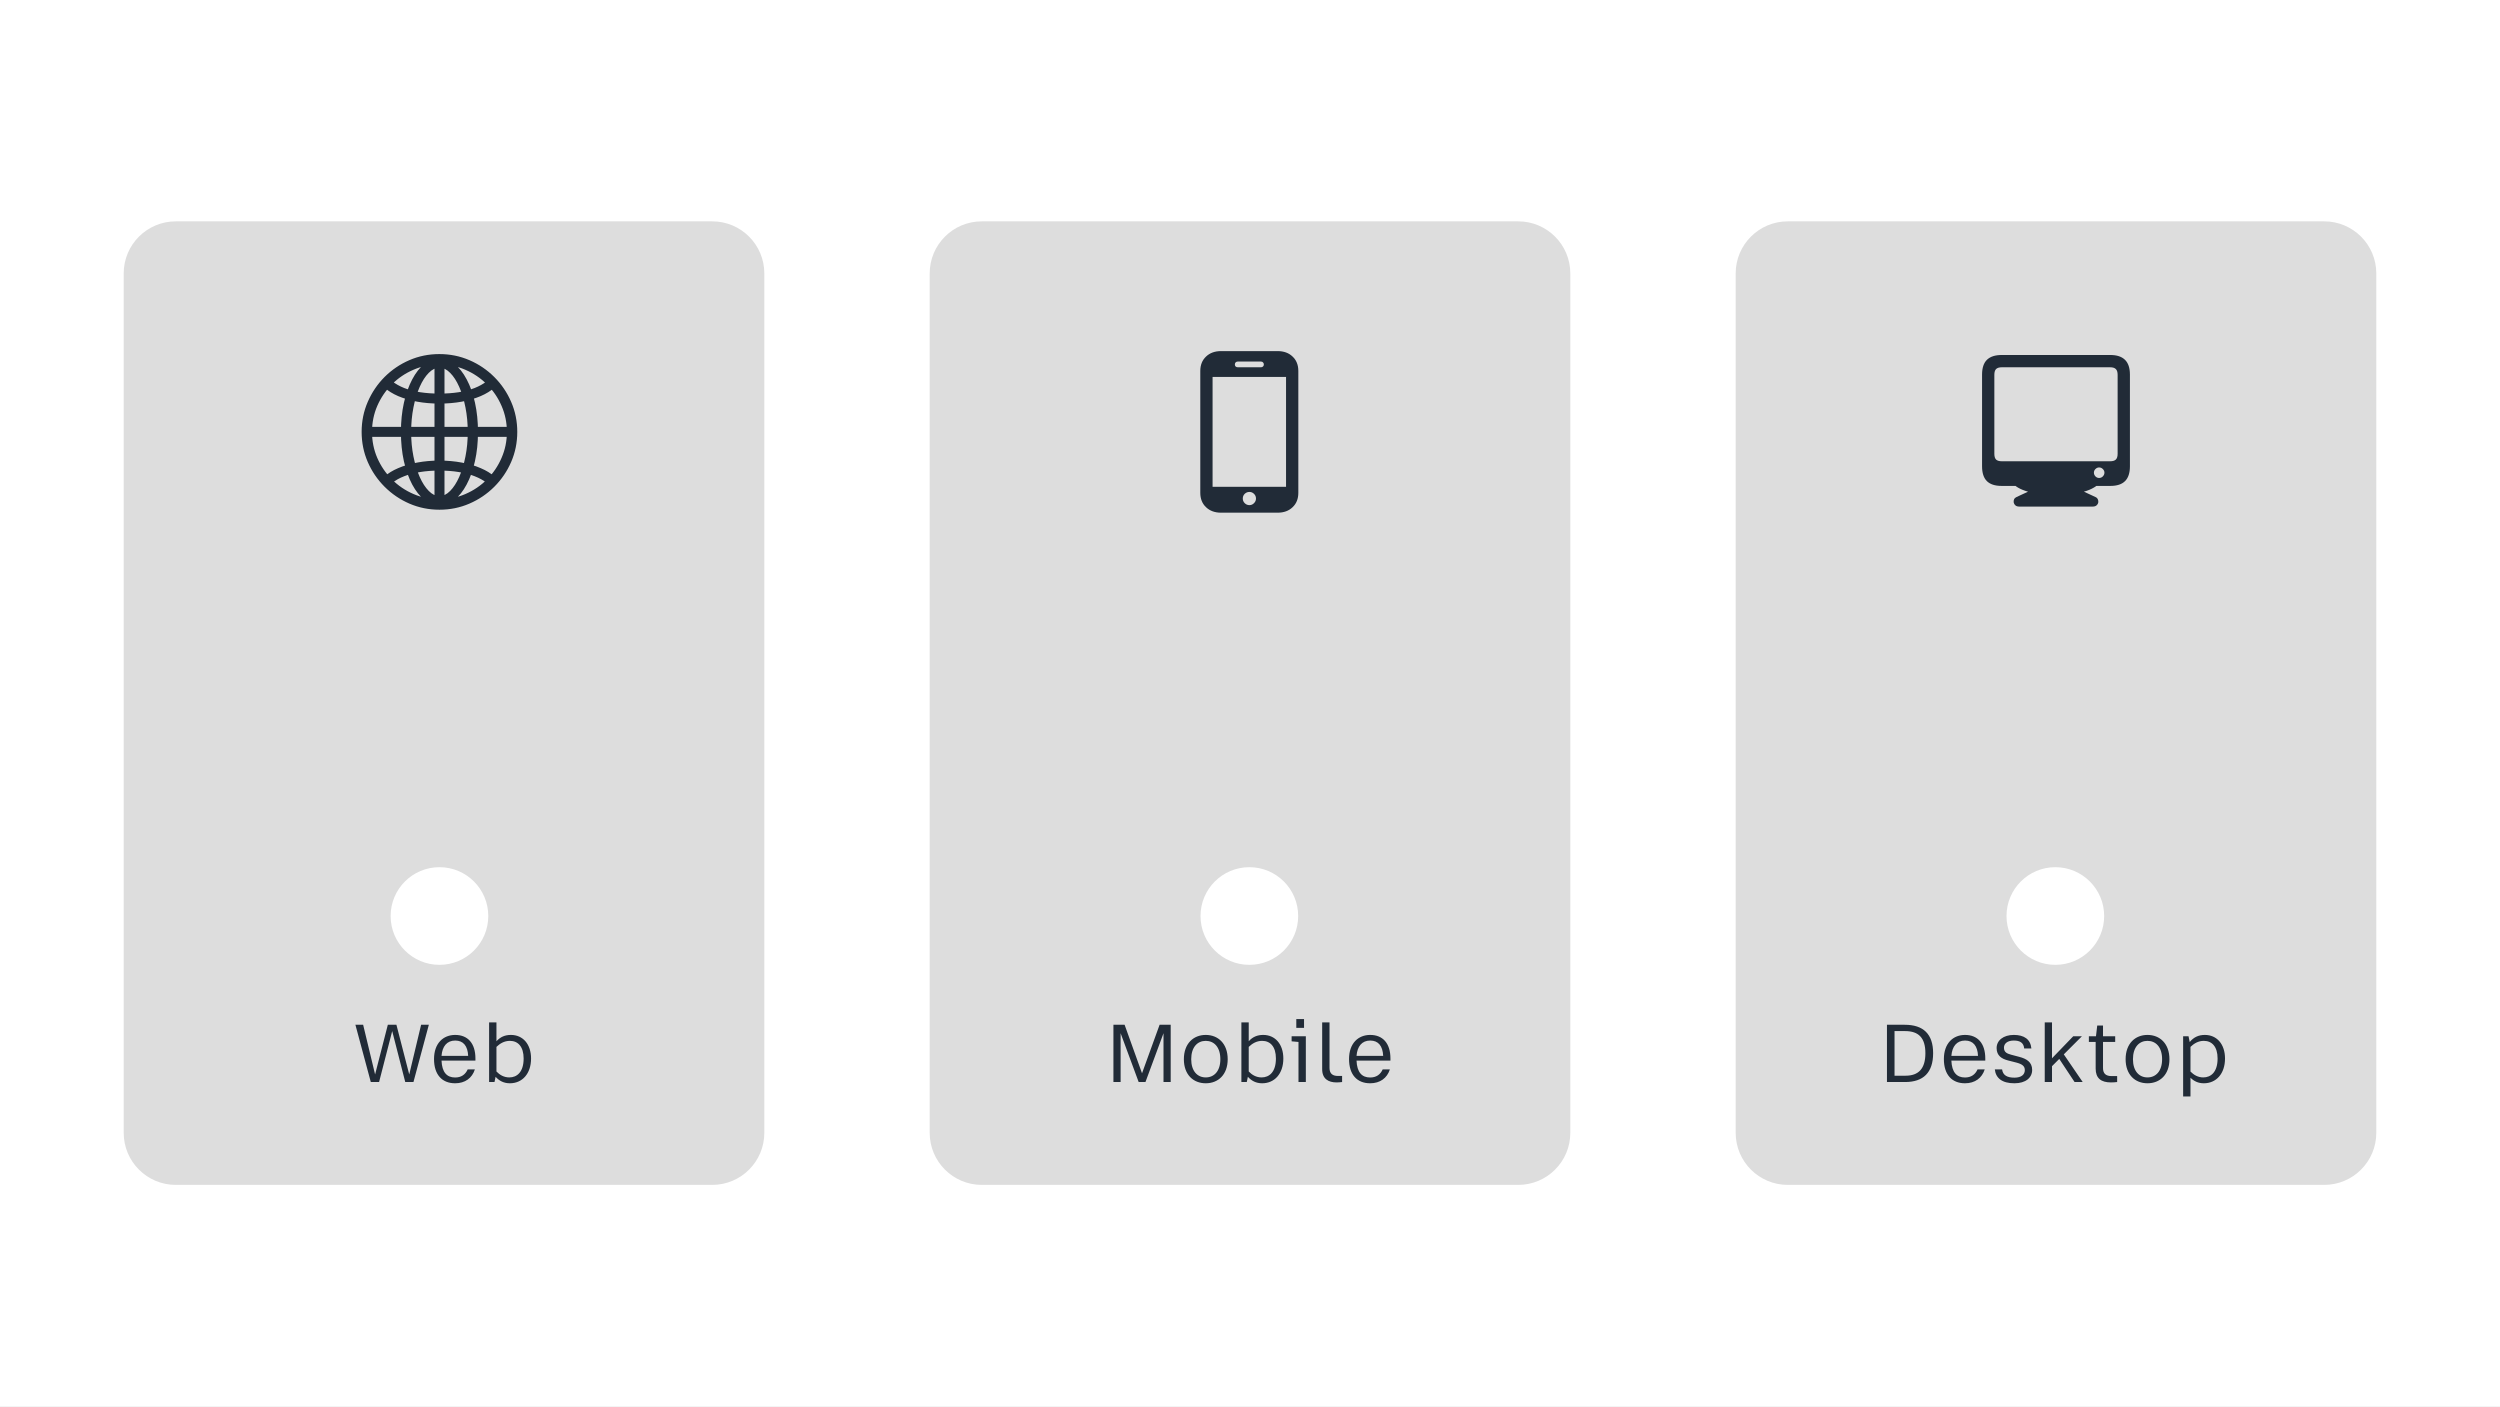
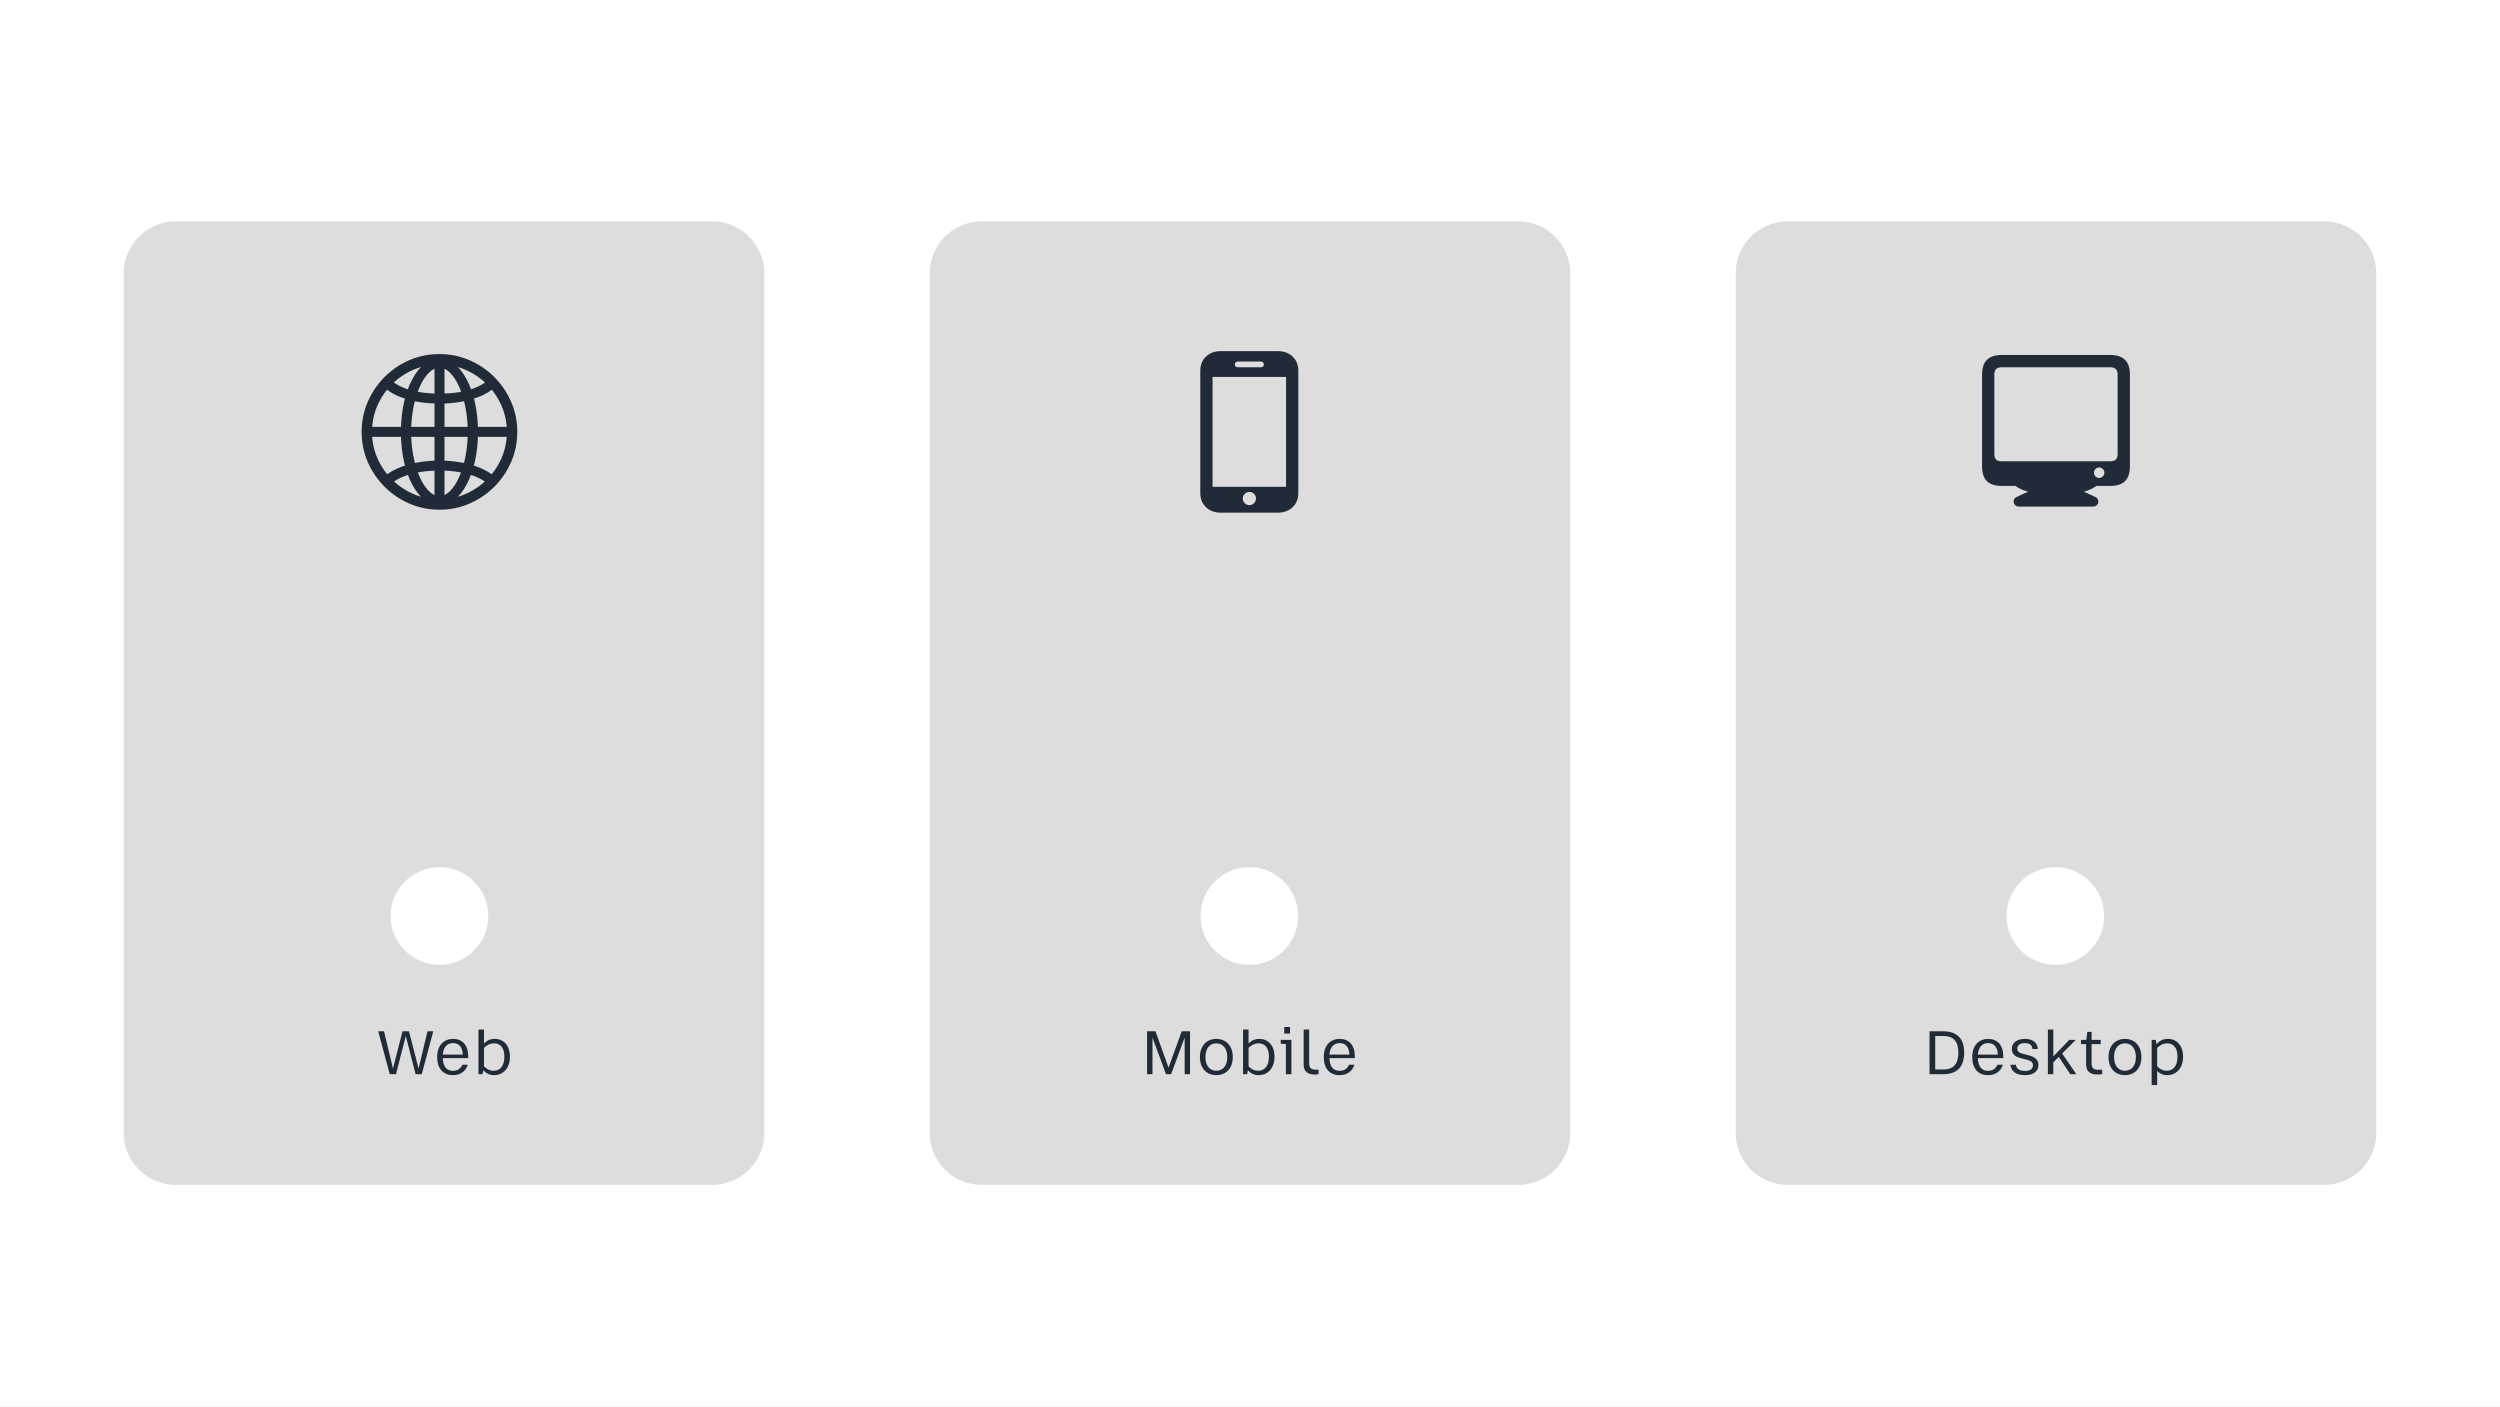
<svg xmlns="http://www.w3.org/2000/svg" width="1920" height="1080" viewBox="0 0 1920 1080" fill="none">
  <rect width="1920" height="1080" fill="white" />
  <rect x="95" y="170" width="492" height="740" rx="40" fill="#DDDDDD" />
  <rect x="714" y="170" width="492" height="740" rx="40" fill="#DDDDDD" />
  <rect x="1333" y="170" width="492" height="740" rx="40" fill="#DDDDDD" />
-   <path d="M291.132 831L301.212 791.88L311.232 831H317.532L329.352 787.02H323.412L314.292 825.18L304.452 787.02H297.852L288.072 825.18L278.892 787.02H272.952L284.772 831H291.132ZM365.132 812.94C365.132 801.12 359.132 794.82 349.592 794.82C340.412 794.82 333.332 801.24 333.332 813.36C333.332 825.36 339.512 831.96 349.532 831.96C357.152 831.96 362.552 828 364.712 821.28H359.192C357.392 825.3 354.212 827.52 349.532 827.52C343.232 827.52 339.452 823.56 339.092 814.56H365.132V812.94ZM339.092 810.9C339.632 803.7 343.172 799.14 349.592 799.14C355.892 799.14 359.192 803.34 359.552 810.9H339.092ZM392.373 794.82C387.813 794.82 384.213 796.38 381.273 799.68V785.22H375.633V831H379.773L380.613 826.98C383.313 829.98 386.793 831.96 391.593 831.96C401.073 831.96 407.853 824.64 407.853 812.94C407.853 801.96 401.613 794.82 392.373 794.82ZM391.173 827.46C386.973 827.46 383.733 825.48 381.273 822.9V804C383.853 801.54 387.153 799.38 391.593 799.38C397.773 799.38 402.153 803.76 402.153 812.94C402.153 823.32 397.053 827.46 391.173 827.46Z" fill="#212B37" />
-   <path d="M860.635 831V793.5L874.495 831H879.715L893.575 793.5V831H899.095V787.02H890.575L877.075 824.28L863.695 787.02H855.115V831H860.635ZM926.009 831.96C935.549 831.96 942.869 825.36 942.869 813.48C942.869 801.48 935.489 794.82 926.009 794.82C916.589 794.82 909.209 801.42 909.209 813.48C909.209 825.36 916.469 831.96 926.009 831.96ZM926.009 827.46C919.649 827.46 914.849 822.66 914.849 813.48C914.849 804.18 919.649 799.38 926.009 799.38C932.429 799.38 937.229 804.18 937.229 813.48C937.229 822.66 932.429 827.46 926.009 827.46ZM970.125 794.82C965.565 794.82 961.965 796.38 959.025 799.68V785.22H953.385V831H957.525L958.365 826.98C961.065 829.98 964.545 831.96 969.345 831.96C978.825 831.96 985.605 824.64 985.605 812.94C985.605 801.96 979.365 794.82 970.125 794.82ZM968.925 827.46C964.725 827.46 961.485 825.48 959.025 822.9V804C961.605 801.54 964.905 799.38 969.345 799.38C975.525 799.38 979.905 803.76 979.905 812.94C979.905 823.32 974.805 827.46 968.925 827.46ZM995.56 782.64V789.42H1001.5V782.64H995.56ZM1002.88 795.84H991.96V799.74L997.24 800.22V831H1002.88V795.84ZM1027.43 826.32C1023.65 826.32 1021.07 824.7 1021.07 820.2V785.22H1015.43V821.04C1015.37 828.6 1020.29 831.3 1026.41 831.3C1028.03 831.3 1029.17 831.18 1030.73 831V826.32H1027.43ZM1067.86 812.94C1067.86 801.12 1061.86 794.82 1052.32 794.82C1043.14 794.82 1036.06 801.24 1036.06 813.36C1036.06 825.36 1042.24 831.96 1052.26 831.96C1059.88 831.96 1065.28 828 1067.44 821.28H1061.92C1060.12 825.3 1056.94 827.52 1052.26 827.52C1045.96 827.52 1042.18 823.56 1041.82 814.56H1067.86V812.94ZM1041.82 810.9C1042.36 803.7 1045.9 799.14 1052.32 799.14C1058.62 799.14 1061.92 803.34 1062.28 810.9H1041.82Z" fill="#212B37" />
-   <path d="M1449.18 787.02V831H1463.1C1477.14 831 1484.64 823.74 1484.64 808.86C1484.64 794.16 1477.14 787.02 1462.8 787.02H1449.18ZM1463.16 791.88C1473.42 791.88 1478.7 796.98 1478.7 808.86C1478.7 820.8 1473.42 826.14 1463.46 826.14H1455V791.88H1463.16ZM1524.7 812.94C1524.7 801.12 1518.7 794.82 1509.16 794.82C1499.98 794.82 1492.9 801.24 1492.9 813.36C1492.9 825.36 1499.08 831.96 1509.1 831.96C1516.72 831.96 1522.12 828 1524.28 821.28H1518.76C1516.96 825.3 1513.78 827.52 1509.1 827.52C1502.8 827.52 1499.02 823.56 1498.66 814.56H1524.7V812.94ZM1498.66 810.9C1499.2 803.7 1502.74 799.14 1509.16 799.14C1515.46 799.14 1518.76 803.34 1519.12 810.9H1498.66ZM1547.08 831.96C1555.72 831.96 1560.7 827.7 1560.7 821.7C1560.7 815.64 1556.32 813.12 1550.86 811.68L1544.5 810C1541.56 809.16 1539.04 808.26 1539.04 804.6C1539.04 801.48 1541.68 799.14 1546.6 799.14C1551.4 799.14 1554.16 800.88 1554.58 805.2H1560.1C1559.44 798.24 1554.64 794.82 1546.6 794.82C1538.56 794.82 1533.4 799.08 1533.4 804.9C1533.4 810.84 1537.36 813.18 1542.22 814.44L1548.58 816.06C1553.14 817.26 1555.06 818.82 1555.06 821.82C1555.06 825.18 1552.54 827.64 1547.08 827.64C1541.44 827.64 1538.2 825.78 1537.6 821.28H1532.02C1532.74 828 1537.6 831.96 1547.08 831.96ZM1599.52 831L1585 809.76L1598.92 795.84H1592.26L1575.94 812.76V785.22H1570.36V831H1575.94V818.82L1581.52 813.24L1593.28 831H1599.52ZM1621.77 826.44C1617.39 826.44 1615.11 824.58 1615.11 820.26V800.22H1624.47V795.84H1615.11V787.62H1610.67L1609.71 795.84H1604.25V800.22H1609.47V820.74C1609.47 828.06 1613.61 831.3 1621.17 831.3C1622.79 831.3 1624.59 831.18 1625.97 831V826.44H1621.77ZM1649.27 831.96C1658.81 831.96 1666.13 825.36 1666.13 813.48C1666.13 801.48 1658.75 794.82 1649.27 794.82C1639.85 794.82 1632.47 801.42 1632.47 813.48C1632.47 825.36 1639.73 831.96 1649.27 831.96ZM1649.27 827.46C1642.91 827.46 1638.11 822.66 1638.11 813.48C1638.11 804.18 1642.91 799.38 1649.27 799.38C1655.69 799.38 1660.49 804.18 1660.49 813.48C1660.49 822.66 1655.69 827.46 1649.27 827.46ZM1693.33 794.82C1688.53 794.82 1684.75 796.56 1681.69 800.28L1680.79 795.84H1676.65V842.1H1682.29V827.7C1684.87 830.28 1688.17 831.96 1692.55 831.96C1702.03 831.96 1708.81 824.64 1708.81 812.94C1708.81 801.96 1702.57 794.82 1693.33 794.82ZM1692.13 827.46C1687.99 827.46 1684.81 825.48 1682.29 822.96V804C1684.93 801.48 1688.17 799.38 1692.55 799.38C1698.73 799.38 1703.11 803.76 1703.11 812.94C1703.11 823.32 1698.01 827.46 1692.13 827.46Z" fill="#212B37" />
+   <path d="M304.099 825L311.659 795.66L319.174 825H323.899L332.764 792.015H328.309L321.469 820.635L314.089 792.015H309.139L301.804 820.635L294.919 792.015H290.464L299.329 825H304.099ZM359.599 811.455C359.599 802.59 355.099 797.865 347.944 797.865C341.059 797.865 335.749 802.68 335.749 811.77C335.749 820.77 340.384 825.72 347.899 825.72C353.614 825.72 357.664 822.75 359.284 817.71H355.144C353.794 820.725 351.409 822.39 347.899 822.39C343.174 822.39 340.339 819.42 340.069 812.67H359.599V811.455ZM340.069 809.925C340.474 804.525 343.129 801.105 347.944 801.105C352.669 801.105 355.144 804.255 355.414 809.925H340.069ZM380.03 797.865C376.61 797.865 373.91 799.035 371.705 801.51V790.665H367.475V825H370.58L371.21 821.985C373.235 824.235 375.845 825.72 379.445 825.72C386.555 825.72 391.64 820.23 391.64 811.455C391.64 803.22 386.96 797.865 380.03 797.865ZM379.13 822.345C375.98 822.345 373.55 820.86 371.705 818.925V804.75C373.64 802.905 376.115 801.285 379.445 801.285C384.08 801.285 387.365 804.57 387.365 811.455C387.365 819.24 383.54 822.345 379.13 822.345Z" fill="#212B37" />
+   <path d="M885.101 825V796.875L895.496 825H899.411L909.806 796.875V825H913.946V792.015H907.556L897.431 819.96L887.396 792.015H880.961V825H885.101ZM934.132 825.72C941.287 825.72 946.777 820.77 946.777 811.86C946.777 802.86 941.242 797.865 934.132 797.865C927.067 797.865 921.532 802.815 921.532 811.86C921.532 820.77 926.977 825.72 934.132 825.72ZM934.132 822.345C929.362 822.345 925.762 818.745 925.762 811.86C925.762 804.885 929.362 801.285 934.132 801.285C938.947 801.285 942.547 804.885 942.547 811.86C942.547 818.745 938.947 822.345 934.132 822.345ZM967.219 797.865C963.799 797.865 961.099 799.035 958.894 801.51V790.665H954.664V825H957.769L958.399 821.985C960.424 824.235 963.034 825.72 966.634 825.72C973.744 825.72 978.829 820.23 978.829 811.455C978.829 803.22 974.149 797.865 967.219 797.865ZM966.319 822.345C963.169 822.345 960.739 820.86 958.894 818.925V804.75C960.829 802.905 963.304 801.285 966.634 801.285C971.269 801.285 974.554 804.57 974.554 811.455C974.554 819.24 970.729 822.345 966.319 822.345ZM986.295 788.73V793.815H990.75V788.73H986.295ZM991.785 798.63H983.595V801.555L987.555 801.915V825H991.785V798.63ZM1010.2 821.49C1007.36 821.49 1005.43 820.275 1005.43 816.9V790.665H1001.2V817.53C1001.15 823.2 1004.84 825.225 1009.43 825.225C1010.65 825.225 1011.5 825.135 1012.67 825V821.49H1010.2ZM1040.52 811.455C1040.52 802.59 1036.02 797.865 1028.87 797.865C1021.98 797.865 1016.67 802.68 1016.67 811.77C1016.67 820.77 1021.31 825.72 1028.82 825.72C1034.54 825.72 1038.59 822.75 1040.21 817.71H1036.07C1034.72 820.725 1032.33 822.39 1028.82 822.39C1024.1 822.39 1021.26 819.42 1020.99 812.67H1040.52V811.455ZM1020.99 809.925C1021.4 804.525 1024.05 801.105 1028.87 801.105C1033.59 801.105 1036.07 804.255 1036.34 809.925H1020.99Z" fill="#212B37" />
+   <path d="M1481.88 792.015V825H1492.32C1502.85 825 1508.48 819.555 1508.48 808.395C1508.48 797.37 1502.85 792.015 1492.1 792.015H1481.88ZM1492.37 795.66C1500.06 795.66 1504.02 799.485 1504.02 808.395C1504.02 817.35 1500.06 821.355 1492.59 821.355H1486.25V795.66H1492.37ZM1538.53 811.455C1538.53 802.59 1534.03 797.865 1526.87 797.865C1519.99 797.865 1514.68 802.68 1514.68 811.77C1514.68 820.77 1519.31 825.72 1526.83 825.72C1532.54 825.72 1536.59 822.75 1538.21 817.71H1534.07C1532.72 820.725 1530.34 822.39 1526.83 822.39C1522.1 822.39 1519.27 819.42 1519 812.67H1538.53V811.455ZM1519 809.925C1519.4 804.525 1522.06 801.105 1526.87 801.105C1531.6 801.105 1534.07 804.255 1534.34 809.925H1519ZM1555.31 825.72C1561.79 825.72 1565.53 822.525 1565.53 818.025C1565.53 813.48 1562.24 811.59 1558.15 810.51L1553.38 809.25C1551.17 808.62 1549.28 807.945 1549.28 805.2C1549.28 802.86 1551.26 801.105 1554.95 801.105C1558.55 801.105 1560.62 802.41 1560.94 805.65H1565.08C1564.58 800.43 1560.98 797.865 1554.95 797.865C1548.92 797.865 1545.05 801.06 1545.05 805.425C1545.05 809.88 1548.02 811.635 1551.67 812.58L1556.44 813.795C1559.86 814.695 1561.3 815.865 1561.3 818.115C1561.3 820.635 1559.41 822.48 1555.31 822.48C1551.08 822.48 1548.65 821.085 1548.2 817.71H1544.02C1544.56 822.75 1548.2 825.72 1555.31 825.72ZM1594.64 825L1583.75 809.07L1594.19 798.63H1589.19L1576.95 811.32V790.665H1572.77V825H1576.95V815.865L1581.14 811.68L1589.96 825H1594.64ZM1611.33 821.58C1608.05 821.58 1606.34 820.185 1606.34 816.945V801.915H1613.36V798.63H1606.34V792.465H1603.01L1602.29 798.63H1598.19V801.915H1602.11V817.305C1602.11 822.795 1605.21 825.225 1610.88 825.225C1612.1 825.225 1613.45 825.135 1614.48 825V821.58H1611.33ZM1631.95 825.72C1639.11 825.72 1644.6 820.77 1644.6 811.86C1644.6 802.86 1639.06 797.865 1631.95 797.865C1624.89 797.865 1619.35 802.815 1619.35 811.86C1619.35 820.77 1624.8 825.72 1631.95 825.72ZM1631.95 822.345C1627.18 822.345 1623.58 818.745 1623.58 811.86C1623.58 804.885 1627.18 801.285 1631.95 801.285C1636.77 801.285 1640.37 804.885 1640.37 811.86C1640.37 818.745 1636.77 822.345 1631.95 822.345ZM1664.99 797.865C1661.39 797.865 1658.56 799.17 1656.26 801.96L1655.59 798.63H1652.48V833.325H1656.71V822.525C1658.65 824.46 1661.12 825.72 1664.41 825.72C1671.52 825.72 1676.6 820.23 1676.6 811.455C1676.6 803.22 1671.92 797.865 1664.99 797.865ZM1664.09 822.345C1660.99 822.345 1658.6 820.86 1656.71 818.97V804.75C1658.69 802.86 1661.12 801.285 1664.41 801.285C1669.04 801.285 1672.33 804.57 1672.33 811.455C1672.33 819.24 1668.5 822.345 1664.09 822.345Z" fill="#212B37" />
  <path d="M1522.22 358.121C1522.22 363.238 1523.45 367.027 1525.91 369.488C1528.41 371.949 1532.16 373.18 1537.16 373.18H1620.84C1625.84 373.18 1629.57 371.949 1632.03 369.488C1634.53 367.027 1635.78 363.238 1635.78 358.121V287.691C1635.78 282.574 1634.51 278.785 1631.97 276.324C1629.47 273.863 1625.72 272.633 1620.72 272.633H1537.28C1532.28 272.633 1528.51 273.863 1525.97 276.324C1523.47 278.785 1522.22 282.574 1522.22 287.691V358.121ZM1531.66 348.512V287.867C1531.66 285.797 1532.11 284.312 1533 283.414C1533.94 282.516 1535.43 282.066 1537.46 282.066H1620.54C1622.57 282.066 1624.04 282.516 1624.94 283.414C1625.88 284.312 1626.34 285.797 1626.34 287.867V348.512C1626.34 350.582 1625.88 352.066 1624.94 352.965C1624.04 353.824 1622.57 354.254 1620.54 354.254H1537.46C1535.43 354.254 1533.94 353.824 1533 352.965C1532.11 352.066 1531.66 350.582 1531.66 348.512ZM1612.11 367.086C1611.05 367.086 1610.11 366.676 1609.29 365.855C1608.51 365.035 1608.12 364.078 1608.12 362.984C1608.12 361.93 1608.51 361.012 1609.29 360.23C1610.11 359.41 1611.05 359 1612.11 359C1613.24 359 1614.2 359.41 1614.98 360.23C1615.8 361.012 1616.21 361.93 1616.21 362.984C1616.21 364.078 1615.8 365.035 1614.98 365.855C1614.2 366.676 1613.24 367.086 1612.11 367.086ZM1579 380.211C1583.18 380.211 1587.09 379.977 1590.72 379.508C1594.35 379.078 1597.63 378.434 1600.56 377.574C1603.53 376.715 1606.03 375.68 1608.06 374.469C1610.13 373.297 1611.66 371.969 1612.63 370.484H1545.37C1547.32 373.453 1551.32 375.816 1557.38 377.574C1563.47 379.332 1570.68 380.211 1579 380.211ZM1550.88 389.059H1607.12C1608.45 389.059 1609.47 388.746 1610.17 388.121C1610.88 387.535 1611.3 386.812 1611.46 385.953C1611.62 385.094 1611.5 384.254 1611.11 383.434C1610.76 382.652 1610.13 382.066 1609.23 381.676L1595.05 375.113H1562.95L1548.77 381.676C1547.87 382.066 1547.22 382.652 1546.83 383.434C1546.48 384.254 1546.38 385.094 1546.54 385.953C1546.7 386.812 1547.12 387.535 1547.83 388.121C1548.53 388.746 1549.55 389.059 1550.88 389.059Z" fill="#212B37" />
  <path d="M921.824 378.512C921.824 383.082 923.289 386.754 926.219 389.527C929.148 392.34 932.996 393.746 937.762 393.746H981.18C985.984 393.746 989.832 392.34 992.723 389.527C995.652 386.754 997.117 383.082 997.117 378.512V284.879C997.117 280.309 995.652 276.637 992.723 273.863C989.832 271.051 985.984 269.645 981.18 269.645H937.762C932.996 269.645 929.148 271.051 926.219 273.863C923.289 276.637 921.824 280.309 921.824 284.879V378.512ZM931.258 373.883V289.508H987.684V373.883H931.258ZM959.559 387.945C958.152 387.945 956.941 387.438 955.926 386.422C954.949 385.445 954.461 384.254 954.461 382.848C954.461 381.441 954.949 380.25 955.926 379.273C956.941 378.297 958.152 377.809 959.559 377.809C960.926 377.809 962.098 378.297 963.074 379.273C964.09 380.25 964.598 381.441 964.598 382.848C964.598 384.254 964.09 385.445 963.074 386.422C962.098 387.438 960.926 387.945 959.559 387.945ZM948.367 279.898C948.367 279.234 948.562 278.707 948.953 278.316C949.383 277.887 949.93 277.672 950.594 277.672H968.406C969.07 277.672 969.598 277.887 969.988 278.316C970.418 278.707 970.633 279.234 970.633 279.898C970.633 280.562 970.418 281.09 969.988 281.48C969.598 281.871 969.07 282.066 968.406 282.066H950.594C949.93 282.066 949.383 281.871 948.953 281.48C948.562 281.09 948.367 280.562 948.367 279.898Z" fill="#212B37" />
  <path d="M337.5 388.18C341.562 388.18 345.371 386.773 348.926 383.961C352.52 381.148 355.664 377.203 358.359 372.125C361.094 367.047 363.223 361.09 364.746 354.254C366.309 347.379 367.09 339.898 367.09 331.812C367.09 323.727 366.328 316.246 364.805 309.371C363.281 302.457 361.152 296.461 358.418 291.383C355.723 286.266 352.578 282.301 348.984 279.488C345.43 276.676 341.602 275.27 337.5 275.27C333.398 275.27 329.551 276.676 325.957 279.488C322.402 282.301 319.277 286.266 316.582 291.383C313.887 296.461 311.758 302.457 310.195 309.371C308.672 316.246 307.91 323.727 307.91 331.812C307.91 339.898 308.672 347.379 310.195 354.254C311.758 361.09 313.887 367.047 316.582 372.125C319.316 377.203 322.461 381.148 326.016 383.961C329.609 386.773 333.438 388.18 337.5 388.18ZM337.5 282.359C340.352 282.359 343.086 283.688 345.703 286.344C348.32 288.961 350.645 292.555 352.676 297.125C354.707 301.695 356.309 306.969 357.48 312.945C358.652 318.883 359.238 325.172 359.238 331.812C359.238 338.375 358.652 344.605 357.48 350.504C356.309 356.402 354.707 361.656 352.676 366.266C350.645 370.836 348.32 374.43 345.703 377.047C343.086 379.703 340.352 381.031 337.5 381.031C334.648 381.031 331.914 379.703 329.297 377.047C326.68 374.43 324.355 370.836 322.324 366.266C320.293 361.656 318.691 356.402 317.52 350.504C316.348 344.605 315.762 338.375 315.762 331.812C315.762 325.172 316.348 318.883 317.52 312.945C318.691 306.969 320.293 301.695 322.324 297.125C324.355 292.555 326.68 288.961 329.297 286.344C331.914 283.688 334.648 282.359 337.5 282.359ZM333.691 276.09V387.066H341.367V276.09H333.691ZM337.5 353.727C331.484 353.727 325.781 354.234 320.391 355.25C315 356.227 310.137 357.652 305.801 359.527C301.504 361.363 297.988 363.531 295.254 366.031L301.172 370.895C303.75 368.863 306.836 367.145 310.43 365.738C314.062 364.293 318.145 363.219 322.676 362.516C327.246 361.773 332.188 361.402 337.5 361.402C342.812 361.402 347.734 361.773 352.266 362.516C356.836 363.219 360.918 364.293 364.512 365.738C368.145 367.145 371.25 368.863 373.828 370.895L379.746 366.031C377.012 363.531 373.477 361.363 369.141 359.527C364.844 357.652 360 356.227 354.609 355.25C349.219 354.234 343.516 353.727 337.5 353.727ZM391.582 327.828H283.418V335.504H391.582V327.828ZM337.5 309.957C343.516 309.957 349.219 309.469 354.609 308.492C360 307.477 364.844 306.051 369.141 304.215C373.477 302.34 377.012 300.152 379.746 297.652L373.828 292.789C371.25 294.82 368.145 296.559 364.512 298.004C360.918 299.41 356.836 300.484 352.266 301.227C347.734 301.93 342.812 302.281 337.5 302.281C332.188 302.281 327.246 301.93 322.676 301.227C318.145 300.484 314.062 299.41 310.43 298.004C306.836 296.559 303.75 294.82 301.172 292.789L295.254 297.652C297.988 300.152 301.504 302.34 305.801 304.215C310.137 306.051 315 307.477 320.391 308.492C325.781 309.469 331.484 309.957 337.5 309.957ZM337.5 391.461C345.664 391.461 353.34 389.898 360.527 386.773C367.754 383.648 374.121 379.332 379.629 373.824C385.137 368.316 389.453 361.969 392.578 354.781C395.703 347.555 397.266 339.859 397.266 331.695C397.266 323.531 395.703 315.855 392.578 308.668C389.453 301.441 385.137 295.074 379.629 289.566C374.121 284.059 367.754 279.742 360.527 276.617C353.301 273.492 345.605 271.93 337.441 271.93C329.277 271.93 321.582 273.492 314.355 276.617C307.168 279.742 300.82 284.059 295.312 289.566C289.844 295.074 285.547 301.441 282.422 308.668C279.297 315.855 277.734 323.531 277.734 331.695C277.734 339.859 279.297 347.555 282.422 354.781C285.547 361.969 289.863 368.316 295.371 373.824C300.879 379.332 307.227 383.648 314.414 386.773C321.641 389.898 329.336 391.461 337.5 391.461ZM337.5 383.492C330.43 383.492 323.77 382.125 317.52 379.391C311.27 376.695 305.762 372.965 300.996 368.199C296.23 363.434 292.48 357.926 289.746 351.676C287.051 345.426 285.703 338.766 285.703 331.695C285.703 324.625 287.051 317.965 289.746 311.715C292.48 305.465 296.211 299.957 300.938 295.191C305.703 290.426 311.211 286.695 317.461 284C323.711 281.266 330.371 279.898 337.441 279.898C344.512 279.898 351.172 281.266 357.422 284C363.672 286.695 369.18 290.426 373.945 295.191C378.75 299.957 382.5 305.465 385.195 311.715C387.93 317.965 389.297 324.625 389.297 331.695C389.297 338.766 387.93 345.426 385.195 351.676C382.5 357.926 378.77 363.434 374.004 368.199C369.238 372.965 363.73 376.695 357.48 379.391C351.23 382.125 344.57 383.492 337.5 383.492Z" fill="#212B37" />
  <circle cx="337.5" cy="703.5" r="37.5" fill="white" />
  <circle cx="959.5" cy="703.5" r="37.5" fill="white" />
  <circle cx="1578.5" cy="703.5" r="37.5" fill="white" />
</svg>
